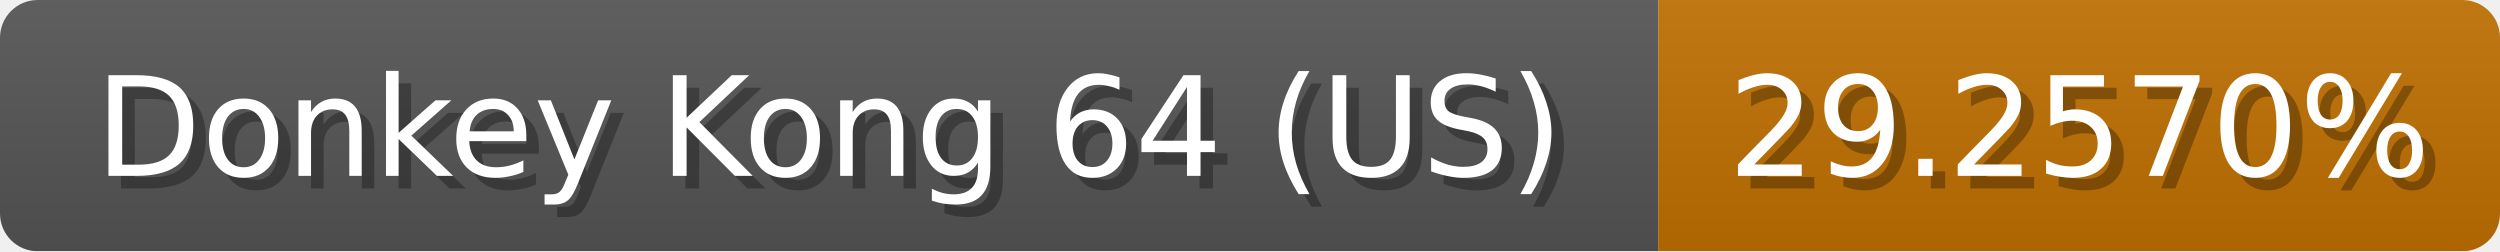
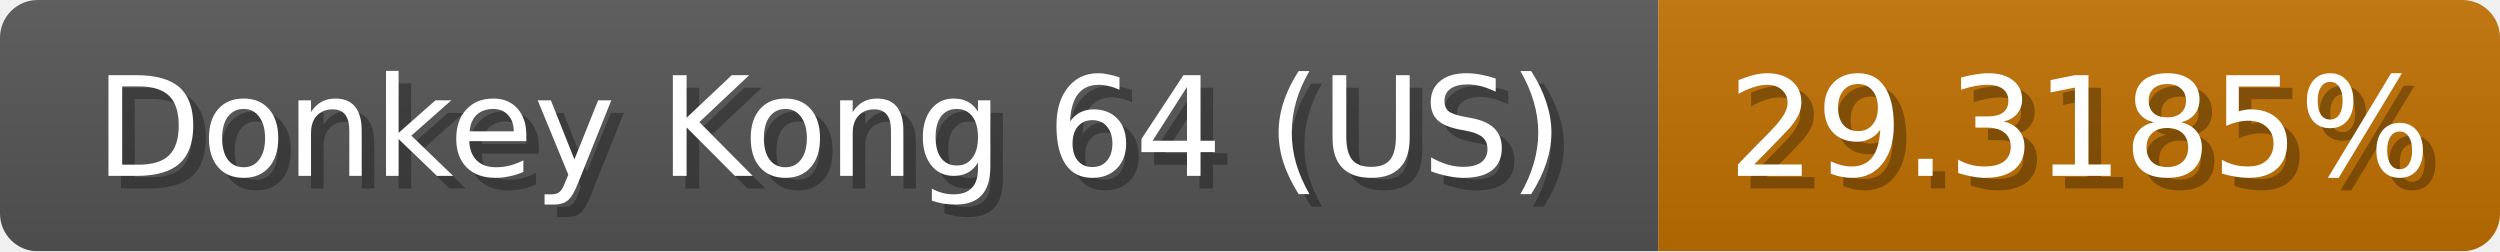
<svg xmlns="http://www.w3.org/2000/svg" width="199" height="20">
  <linearGradient id="b" x2="0" y2="100%">
    <stop offset="0" stop-color="#bbb" stop-opacity=".1" />
    <stop offset="1" stop-opacity=".1" />
  </linearGradient>
  <mask id="anybadge_1">
    <rect width="199" height="20" rx="3" fill="#fff" />
  </mask>
  <g mask="url(#anybadge_1)">
    <path fill="#555" d="M0 0h132v20H0z" />
-     <path fill="#c07000" d="M132 0h67v20H132z" />
+     <path fill="#c07100" d="M132 0h67v20H132z" />
    <path fill="url(#b)" d="M0 0h199v20H0z" />
  </g>
  <g fill="#fff" text-anchor="middle" font-family="DejaVu Sans,Verdana,Geneva,sans-serif" font-size="11">
    <text x="67.0" y="15" fill="#010101" fill-opacity=".3">Donkey Kong 64 (US)</text>
    <text x="66.0" y="14">Donkey Kong 64 (US)</text>
  </g>
  <g fill="#fff" text-anchor="middle" font-family="DejaVu Sans,Verdana,Geneva,sans-serif" font-size="11">
-     <text x="166.5" y="15" fill="#010101" fill-opacity=".3">29.2570%</text>
-     <text x="165.5" y="14">29.2570%</text>
+     <text x="166.5" y="15" fill="#010101" fill-opacity=".3">29.3185%</text>
+     <text x="165.5" y="14">29.3185%</text>
  </g>
</svg>
